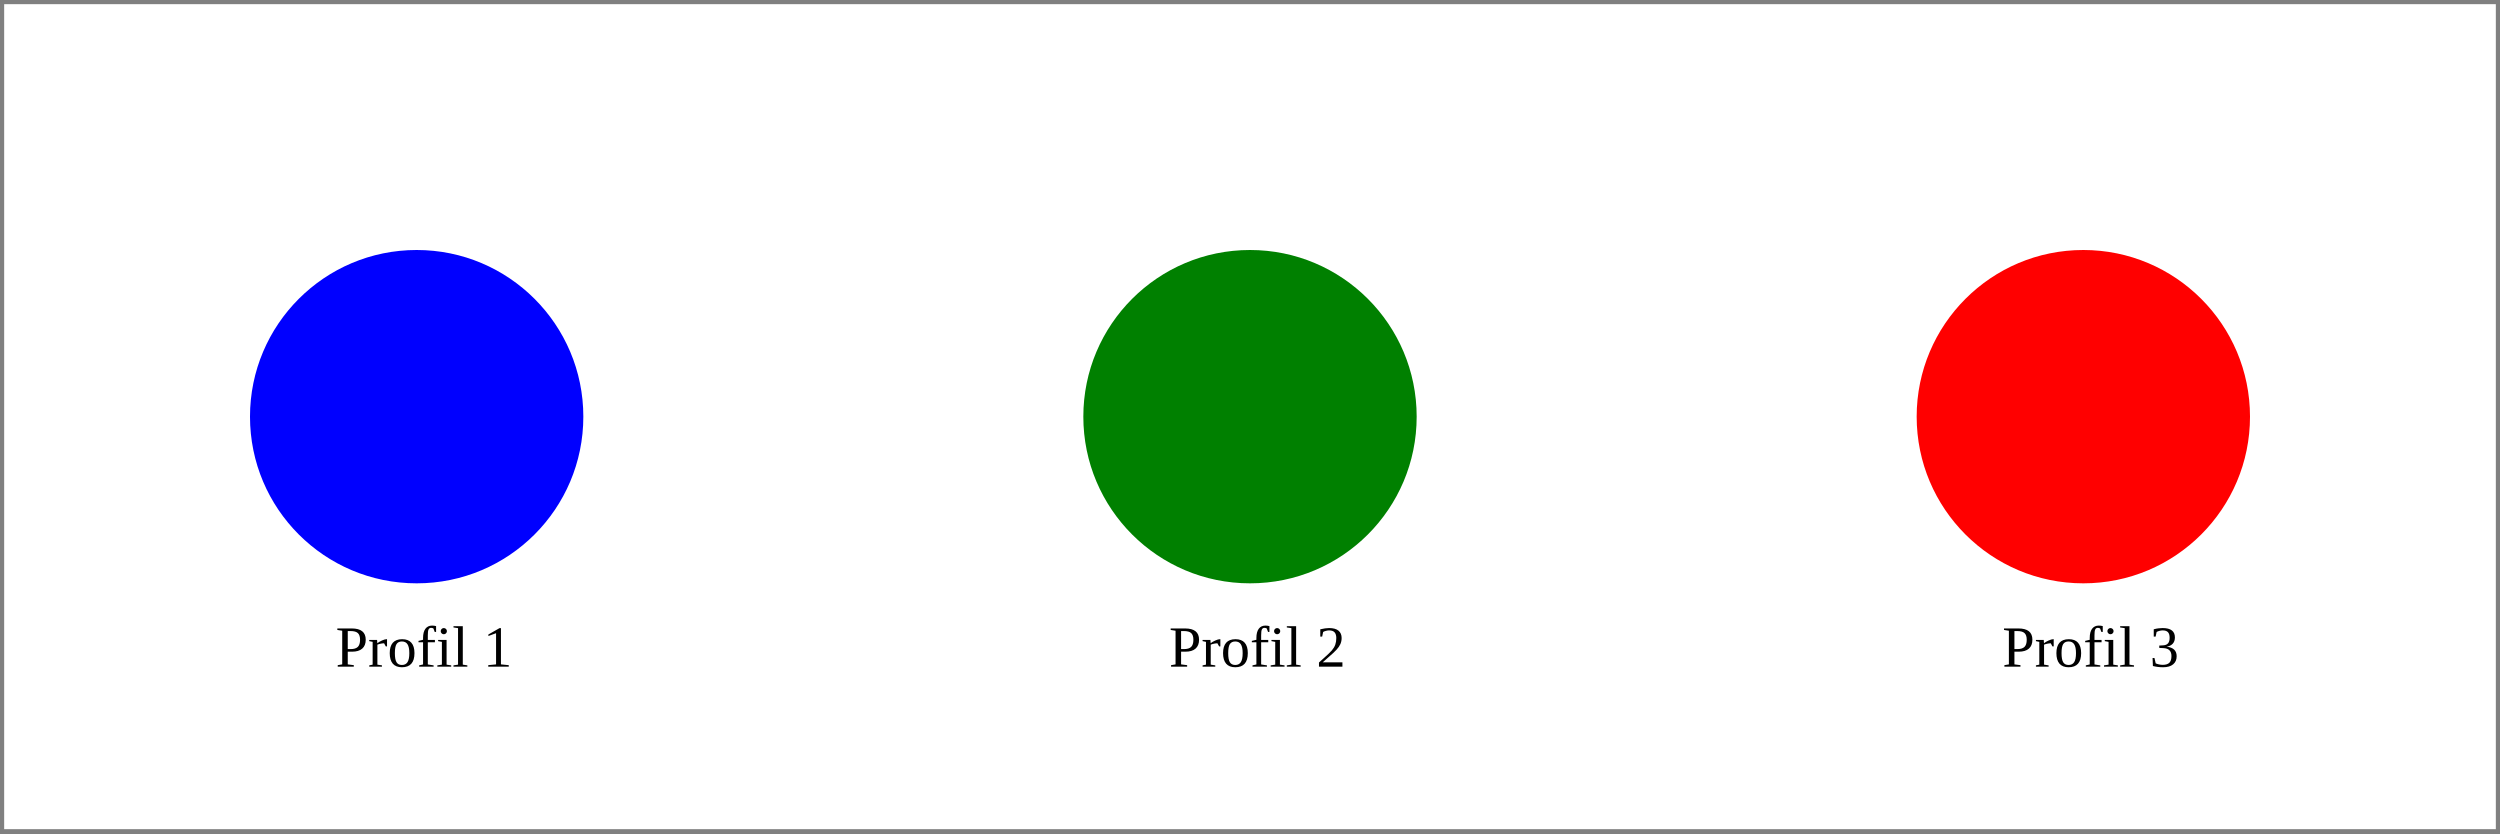
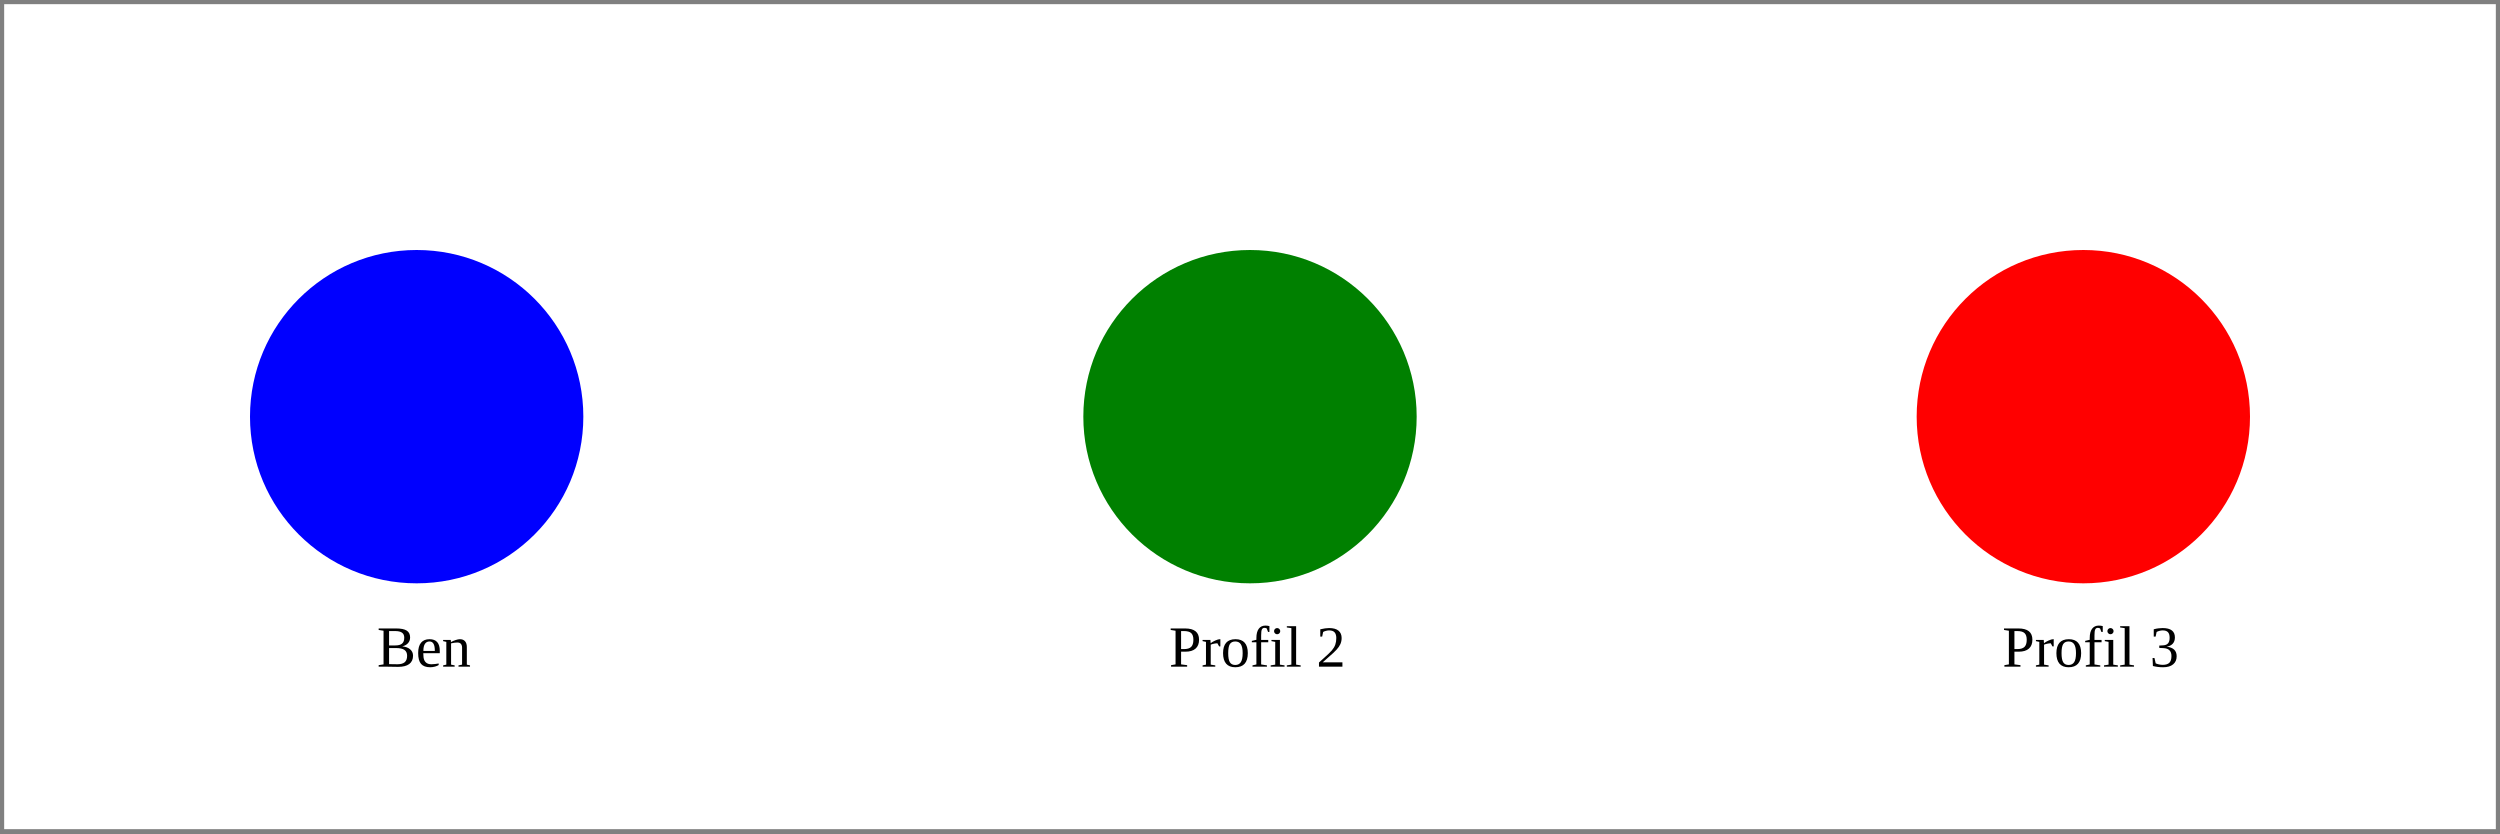
<svg xmlns="http://www.w3.org/2000/svg" width="600" height="200" viewBox="0 0 600 200">
  <rect x="0" y="0" width="600" height="200" fill="white" stroke="gray" stroke-width="2" />
  <g>
    <g>
      <circle cx="100" cy="100" r="40" fill="blue">
        <animate attributeName="cx" from="-100" to="700" dur="5s" repeatCount="indefinite" />
      </circle>
      <text x="100" y="160" text-anchor="middle" font-size="14" fill="black">
        <animate attributeName="x" from="-100" to="700" dur="5s" repeatCount="indefinite" />
-         Profil 1
+         Ben
      </text>
    </g>
    <g>
      <circle cx="300" cy="100" r="40" fill="green">
        <animate attributeName="cx" from="-100" to="700" dur="5s" repeatCount="indefinite" />
      </circle>
      <text x="300" y="160" text-anchor="middle" font-size="14" fill="black">
        <animate attributeName="x" from="-100" to="700" dur="5s" repeatCount="indefinite" />
        Profil 2
      </text>
    </g>
    <g>
      <circle cx="500" cy="100" r="40" fill="red">
        <animate attributeName="cx" from="-100" to="700" dur="5s" repeatCount="indefinite" />
      </circle>
      <text x="500" y="160" text-anchor="middle" font-size="14" fill="black">
        <animate attributeName="x" from="-100" to="700" dur="5s" repeatCount="indefinite" />
        Profil 3
      </text>
    </g>
    <g>
      <circle cx="700" cy="100" r="40" fill="orange">
        <animate attributeName="cx" from="-100" to="700" dur="5s" repeatCount="indefinite" />
      </circle>
      <text x="700" y="160" text-anchor="middle" font-size="14" fill="black">
        <animate attributeName="x" from="-100" to="700" dur="5s" repeatCount="indefinite" />
        Profil 4
      </text>
    </g>
    <g>
      <circle cx="900" cy="100" r="40" fill="purple">
        <animate attributeName="cx" from="-100" to="700" dur="5s" repeatCount="indefinite" />
      </circle>
      <text x="900" y="160" text-anchor="middle" font-size="14" fill="black">
        <animate attributeName="x" from="-100" to="700" dur="5s" repeatCount="indefinite" />
        Profil 5
      </text>
    </g>
  </g>
</svg>
